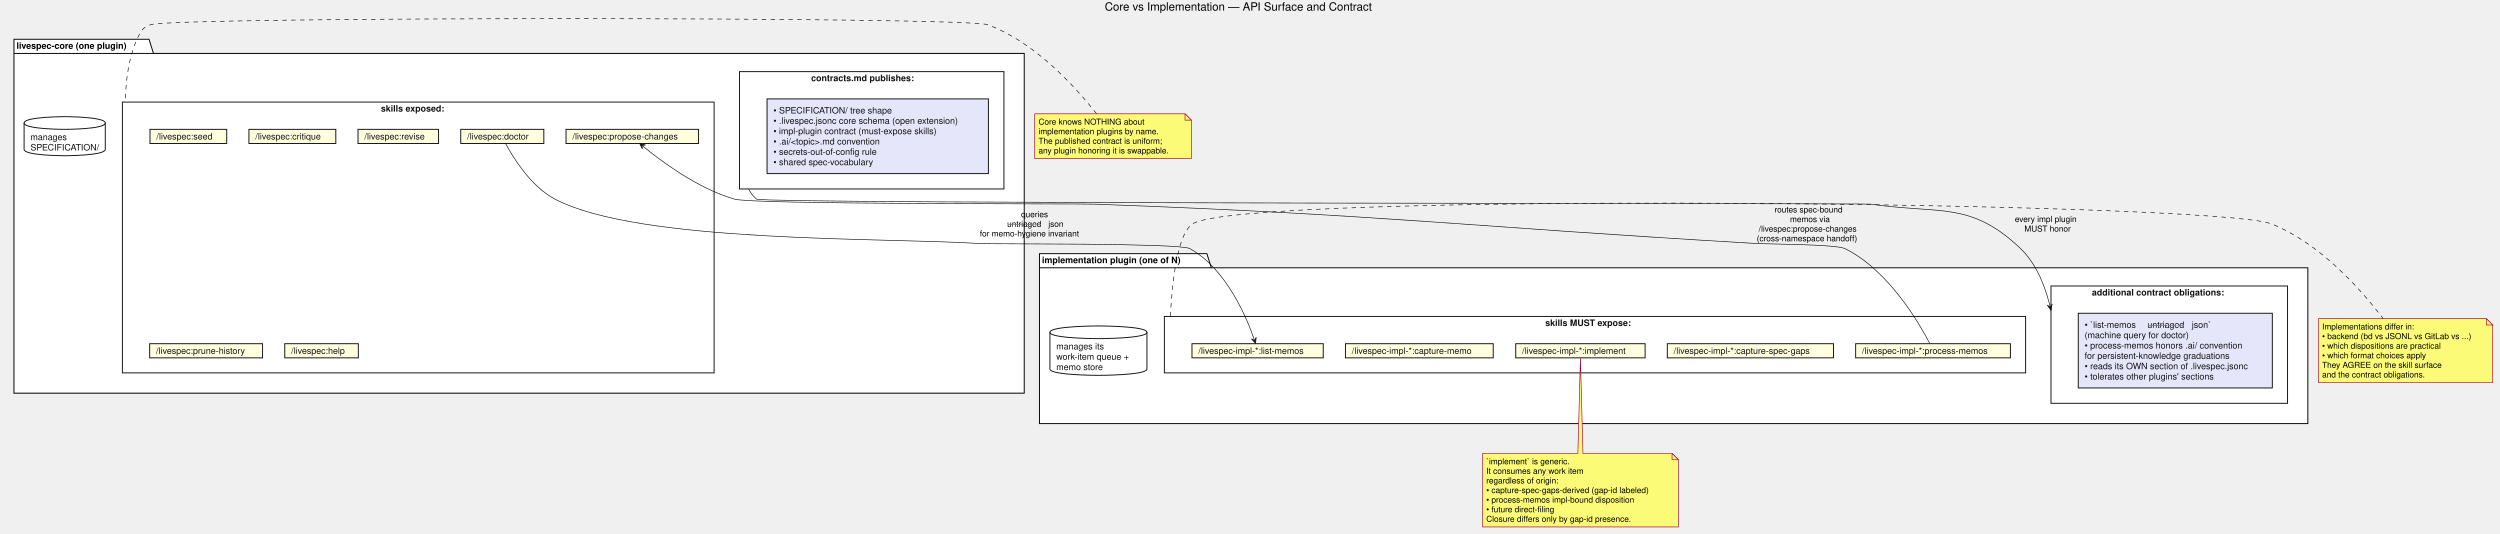
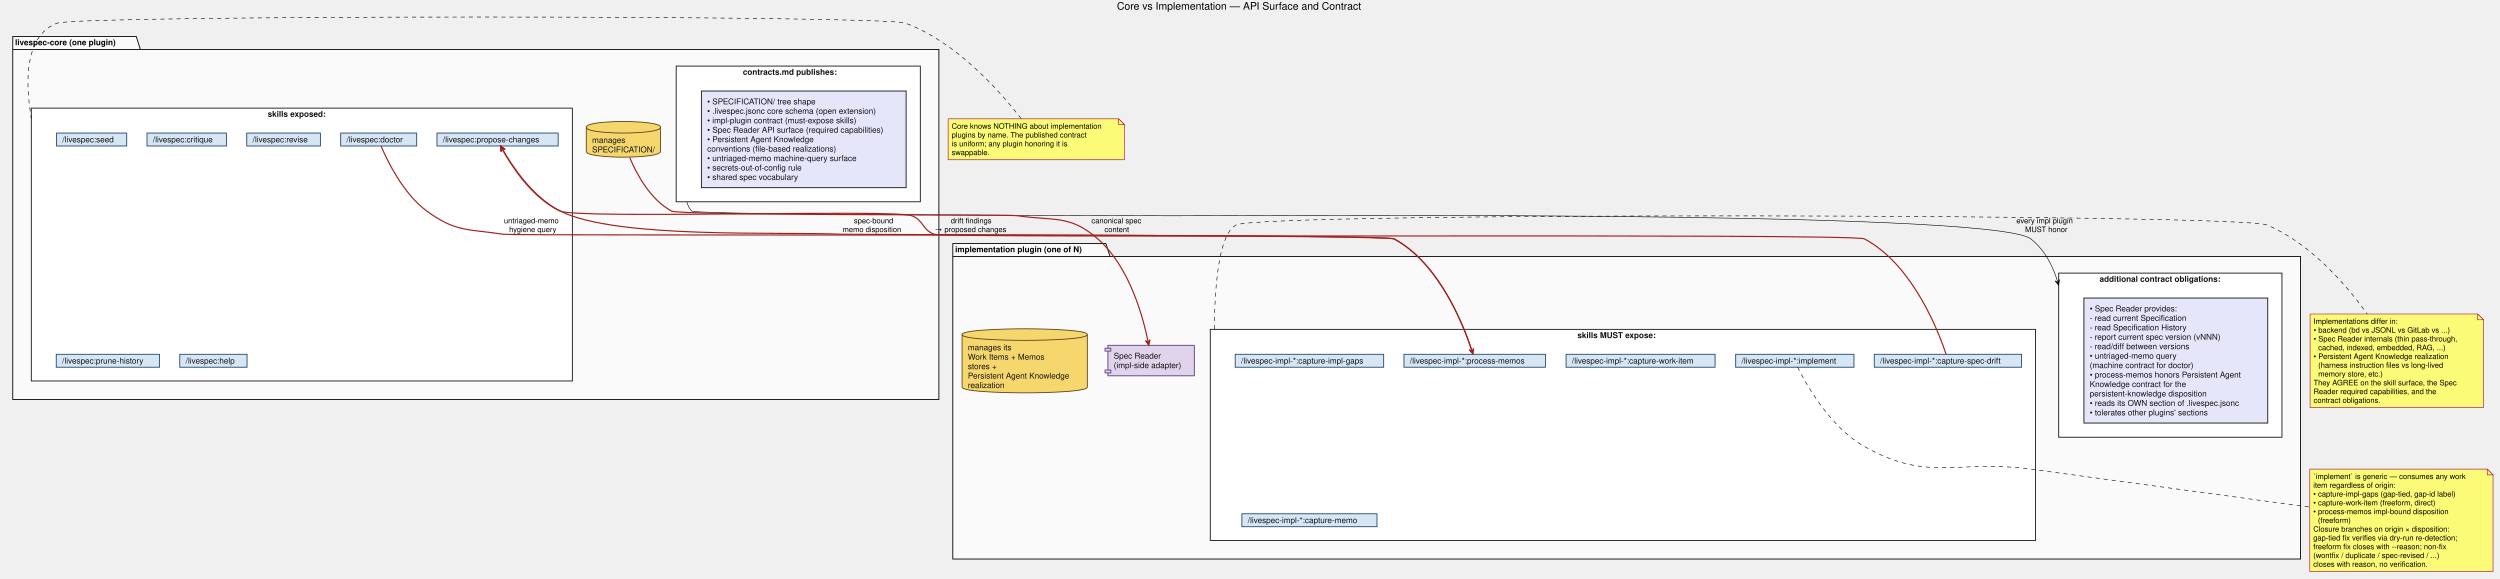
- <svg xmlns="http://www.w3.org/2000/svg" contentScriptType="application/ecmascript" contentStyleType="text/css" height="842px" preserveAspectRatio="none" style="width:3942px;height:842px;" version="1.1" viewBox="0 0 3942 842" width="3942px" zoomAndPan="magnify">
+ <svg xmlns="http://www.w3.org/2000/svg" contentScriptType="application/ecmascript" contentStyleType="text/css" height="997px" preserveAspectRatio="none" style="width:4311px;height:997px;background:#FAFAFA;" version="1.1" viewBox="0 0 4311 997" width="4311px" zoomAndPan="magnify">
  <defs />
  <g>
-     <text fill="#000000" font-family="Helvetica" font-size="18" lengthAdjust="spacingAndGlyphs" textLength="465" x="1742" y="16.708">Core vs Implementation — API Surface and Contract</text>
-     <polygon fill="#FFFFFF" points="22,61.953,235,61.953,242,84.25,1615,84.25,1615,619.953,22,619.953,22,61.953" style="stroke: #000000; stroke-width: 1.5;" />
-     <line style="stroke: #000000; stroke-width: 1.5;" x1="22" x2="242" y1="84.25" y2="84.25" />
-     <text fill="#000000" font-family="Helvetica" font-size="14" font-weight="bold" lengthAdjust="spacingAndGlyphs" textLength="207" x="26" y="76.948">livespec-core (one plugin)</text>
-     <rect fill="#FFFFFF" height="427" style="stroke: #111111; stroke-width: 1.5;" width="933" x="193" y="160.953" />
-     <text fill="#111111" font-family="Helvetica" font-size="14" font-weight="bold" lengthAdjust="spacingAndGlyphs" textLength="118" x="600.5" y="175.948">skills exposed:</text>
-     <rect fill="#FFFFFF" height="185" style="stroke: #111111; stroke-width: 1.5;" width="417" x="1166" y="112.953" />
-     <text fill="#111111" font-family="Helvetica" font-size="14" font-weight="bold" lengthAdjust="spacingAndGlyphs" textLength="191" x="1279" y="127.948">contracts.md publishes:</text>
-     <polygon fill="#FFFFFF" points="1639,399.953,1903,399.953,1910,422.25,3639,422.25,3639,667.953,1639,667.953,1639,399.953" style="stroke: #000000; stroke-width: 1.5;" />
-     <line style="stroke: #000000; stroke-width: 1.5;" x1="1639" x2="1910" y1="422.25" y2="422.25" />
-     <text fill="#000000" font-family="Helvetica" font-size="14" font-weight="bold" lengthAdjust="spacingAndGlyphs" textLength="258" x="1643" y="414.948">implementation plugin (one of N)</text>
-     <rect fill="#FFFFFF" height="89" style="stroke: #111111; stroke-width: 1.5;" width="1358" x="1836" y="498.953" />
-     <text fill="#111111" font-family="Helvetica" font-size="14" font-weight="bold" lengthAdjust="spacingAndGlyphs" textLength="157" x="2436.5" y="513.948">skills MUST expose:</text>
-     <rect fill="#FFFFFF" height="185" style="stroke: #111111; stroke-width: 1.5;" width="373" x="3234" y="450.953" />
-     <text fill="#111111" font-family="Helvetica" font-size="14" font-weight="bold" lengthAdjust="spacingAndGlyphs" textLength="244" x="3298.5" y="465.948">additional contract obligations:</text>
-     <path d="M38,193.953 C38,183.953 102,183.953 102,183.953 C102,183.953 166,183.953 166,193.953 L166,235.547 C166,245.547 102,245.547 102,245.547 C102,245.547 38,245.547 38,235.547 L38,193.953 " fill="#FFFFFF" style="stroke: #111111; stroke-width: 1.5;" />
-     <path d="M38,193.953 C38,203.953 102,203.953 102,203.953 C102,203.953 166,203.953 166,193.953 " fill="none" style="stroke: #111111; stroke-width: 1.5;" />
-     <text fill="#111111" font-family="Helvetica" font-size="14" lengthAdjust="spacingAndGlyphs" textLength="64" x="48" y="220.948">manages</text>
-     <text fill="#111111" font-family="Helvetica" font-size="14" lengthAdjust="spacingAndGlyphs" textLength="108" x="48" y="237.245">SPECIFICATION/</text>
-     <rect fill="#FFFFE0" height="22.297" style="stroke: #111111; stroke-width: 1.5;" width="121" x="236.5" y="203.953" />
-     <text fill="#111111" font-family="Helvetica" font-size="14" lengthAdjust="spacingAndGlyphs" textLength="101" x="246.5" y="219.948">/livespec:seed</text>
-     <rect fill="#FFFFE0" height="22.297" style="stroke: #111111; stroke-width: 1.5;" width="209" x="892.5" y="203.953" />
-     <text fill="#111111" font-family="Helvetica" font-size="14" lengthAdjust="spacingAndGlyphs" textLength="189" x="902.5" y="219.948">/livespec:propose-changes</text>
-     <rect fill="#FFFFE0" height="22.297" style="stroke: #111111; stroke-width: 1.5;" width="137" x="392.5" y="203.953" />
-     <text fill="#111111" font-family="Helvetica" font-size="14" lengthAdjust="spacingAndGlyphs" textLength="117" x="402.5" y="219.948">/livespec:critique</text>
-     <rect fill="#FFFFE0" height="22.297" style="stroke: #111111; stroke-width: 1.5;" width="127" x="564.5" y="203.953" />
-     <text fill="#111111" font-family="Helvetica" font-size="14" lengthAdjust="spacingAndGlyphs" textLength="107" x="574.5" y="219.948">/livespec:revise</text>
-     <rect fill="#FFFFE0" height="22.297" style="stroke: #111111; stroke-width: 1.5;" width="131" x="726.5" y="203.953" />
-     <text fill="#111111" font-family="Helvetica" font-size="14" lengthAdjust="spacingAndGlyphs" textLength="111" x="736.5" y="219.948">/livespec:doctor</text>
-     <rect fill="#FFFFE0" height="22.297" style="stroke: #111111; stroke-width: 1.5;" width="178" x="236" y="541.953" />
-     <text fill="#111111" font-family="Helvetica" font-size="14" lengthAdjust="spacingAndGlyphs" textLength="158" x="246" y="557.948">/livespec:prune-history</text>
-     <rect fill="#FFFFE0" height="22.297" style="stroke: #111111; stroke-width: 1.5;" width="116" x="449" y="541.953" />
-     <text fill="#111111" font-family="Helvetica" font-size="14" lengthAdjust="spacingAndGlyphs" textLength="96" x="459" y="557.948">/livespec:help</text>
-     <rect fill="#E6E6FA" height="117.781" style="stroke: #111111; stroke-width: 1.5;" width="349" x="1209.5" y="155.953" />
-     <text fill="#111111" font-family="Helvetica" font-size="14" lengthAdjust="spacingAndGlyphs" textLength="199" x="1219.5" y="178.948">• SPECIFICATION/ tree shape</text>
-     <text fill="#111111" font-family="Helvetica" font-size="14" lengthAdjust="spacingAndGlyphs" textLength="329" x="1219.5" y="195.245">• .livespec.jsonc core schema (open extension)</text>
-     <text fill="#111111" font-family="Helvetica" font-size="14" lengthAdjust="spacingAndGlyphs" textLength="290" x="1219.5" y="211.542">• impl-plugin contract (must-expose skills)</text>
-     <text fill="#111111" font-family="Helvetica" font-size="14" lengthAdjust="spacingAndGlyphs" textLength="197" x="1219.5" y="227.839">• .ai/&lt;topic&gt;.md convention</text>
-     <text fill="#111111" font-family="Helvetica" font-size="14" lengthAdjust="spacingAndGlyphs" textLength="187" x="1219.5" y="244.136">• secrets-out-of-config rule</text>
-     <text fill="#111111" font-family="Helvetica" font-size="14" lengthAdjust="spacingAndGlyphs" textLength="176" x="1219.5" y="260.433">• shared spec-vocabulary</text>
-     <path d="M1655.5,523.953 C1655.5,513.953 1732,513.953 1732,513.953 C1732,513.953 1808.5,513.953 1808.5,523.953 L1808.5,581.844 C1808.5,591.844 1732,591.844 1732,591.844 C1732,591.844 1655.5,591.844 1655.5,581.844 L1655.5,523.953 " fill="#FFFFFF" style="stroke: #111111; stroke-width: 1.5;" />
-     <path d="M1655.5,523.953 C1655.5,533.953 1732,533.953 1732,533.953 C1732,533.953 1808.5,533.953 1808.5,523.953 " fill="none" style="stroke: #111111; stroke-width: 1.5;" />
-     <text fill="#111111" font-family="Helvetica" font-size="14" lengthAdjust="spacingAndGlyphs" textLength="84" x="1665.5" y="550.948">manages its</text>
-     <text fill="#111111" font-family="Helvetica" font-size="14" lengthAdjust="spacingAndGlyphs" textLength="133" x="1665.5" y="567.245">work-item queue +</text>
-     <text fill="#111111" font-family="Helvetica" font-size="14" lengthAdjust="spacingAndGlyphs" textLength="84" x="1665.5" y="583.542">memo store</text>
-     <rect fill="#FFFFE0" height="22.297" style="stroke: #111111; stroke-width: 1.5;" width="262" x="2629" y="541.953" />
-     <text fill="#111111" font-family="Helvetica" font-size="14" lengthAdjust="spacingAndGlyphs" textLength="242" x="2639" y="557.948">/livespec-impl-*:capture-spec-gaps</text>
-     <rect fill="#FFFFE0" height="22.297" style="stroke: #111111; stroke-width: 1.5;" width="204" x="2390" y="541.953" />
-     <text fill="#111111" font-family="Helvetica" font-size="14" lengthAdjust="spacingAndGlyphs" textLength="184" x="2400" y="557.948">/livespec-impl-*:implement</text>
-     <rect fill="#FFFFE0" height="22.297" style="stroke: #111111; stroke-width: 1.5;" width="233" x="2121.5" y="541.953" />
-     <text fill="#111111" font-family="Helvetica" font-size="14" lengthAdjust="spacingAndGlyphs" textLength="213" x="2131.5" y="557.948">/livespec-impl-*:capture-memo</text>
-     <rect fill="#FFFFE0" height="22.297" style="stroke: #111111; stroke-width: 1.5;" width="207" x="1879.5" y="541.953" />
-     <text fill="#111111" font-family="Helvetica" font-size="14" lengthAdjust="spacingAndGlyphs" textLength="187" x="1889.5" y="557.948">/livespec-impl-*:list-memos</text>
-     <rect fill="#FFFFE0" height="22.297" style="stroke: #111111; stroke-width: 1.5;" width="244" x="2926" y="541.953" />
-     <text fill="#111111" font-family="Helvetica" font-size="14" lengthAdjust="spacingAndGlyphs" textLength="224" x="2936" y="557.948">/livespec-impl-*:process-memos</text>
-     <rect fill="#E6E6FA" height="117.781" style="stroke: #111111; stroke-width: 1.5;" width="306" x="3277" y="493.953" />
-     <text fill="#111111" font-family="Helvetica" font-size="14" lengthAdjust="spacingAndGlyphs" textLength="95" x="3287" y="516.948">• `list-memos</text>
-     <text fill="#111111" font-family="Helvetica" font-size="14" lengthAdjust="spacingAndGlyphs" text-decoration="line-through" textLength="66" x="3386" y="516.948">untriaged</text>
-     <text fill="#111111" font-family="Helvetica" font-size="14" lengthAdjust="spacingAndGlyphs" textLength="36" x="3456" y="516.948">json`</text>
-     <text fill="#111111" font-family="Helvetica" font-size="14" lengthAdjust="spacingAndGlyphs" textLength="183" x="3287" y="533.245">(machine query for doctor)</text>
-     <text fill="#111111" font-family="Helvetica" font-size="14" lengthAdjust="spacingAndGlyphs" textLength="283" x="3287" y="549.542">• process-memos honors .ai/ convention</text>
-     <text fill="#111111" font-family="Helvetica" font-size="14" lengthAdjust="spacingAndGlyphs" textLength="259" x="3287" y="565.839">for persistent-knowledge graduations</text>
-     <text fill="#111111" font-family="Helvetica" font-size="14" lengthAdjust="spacingAndGlyphs" textLength="286" x="3287" y="582.136">• reads its OWN section of .livespec.jsonc</text>
-     <text fill="#111111" font-family="Helvetica" font-size="14" lengthAdjust="spacingAndGlyphs" textLength="234" x="3287" y="598.433">• tolerates other plugins' sections</text>
-     <path d="M1631.5,179.453 L1631.5,249.984 L1878.5,249.984 L1878.5,189.453 L1868.5,179.453 L1631.5,179.453 " fill="#FBFB77" style="stroke: #A80036; stroke-width: 1.0;" />
-     <path d="M1868.5,179.453 L1868.5,189.453 L1878.5,189.453 L1868.5,179.453 " fill="#FBFB77" style="stroke: #A80036; stroke-width: 1.0;" />
-     <text fill="#000000" font-family="Helvetica" font-size="13" lengthAdjust="spacingAndGlyphs" textLength="178" x="1637.5" y="196.52">Core knows NOTHING about</text>
-     <text fill="#000000" font-family="Helvetica" font-size="13" lengthAdjust="spacingAndGlyphs" textLength="214" x="1637.5" y="211.653">implementation plugins by name.</text>
-     <text fill="#000000" font-family="Helvetica" font-size="13" lengthAdjust="spacingAndGlyphs" textLength="216" x="1637.5" y="226.786">The published contract is uniform;</text>
-     <text fill="#000000" font-family="Helvetica" font-size="13" lengthAdjust="spacingAndGlyphs" textLength="226" x="1637.5" y="241.918">any plugin honoring it is swappable.</text>
-     <path d="M3655.5,502.453 L3655.5,603.25 L3930.5,603.25 L3930.5,512.453 L3920.5,502.453 L3655.5,502.453 " fill="#FBFB77" style="stroke: #A80036; stroke-width: 1.0;" />
-     <path d="M3920.5,502.453 L3920.5,512.453 L3930.5,512.453 L3920.5,502.453 " fill="#FBFB77" style="stroke: #A80036; stroke-width: 1.0;" />
-     <text fill="#000000" font-family="Helvetica" font-size="13" lengthAdjust="spacingAndGlyphs" textLength="163" x="3661.5" y="519.52">Implementations differ in:</text>
-     <text fill="#000000" font-family="Helvetica" font-size="13" lengthAdjust="spacingAndGlyphs" textLength="254" x="3661.5" y="534.653">• backend (bd vs JSONL vs GitLab vs ...)</text>
-     <text fill="#000000" font-family="Helvetica" font-size="13" lengthAdjust="spacingAndGlyphs" textLength="209" x="3661.5" y="549.786">• which dispositions are practical</text>
-     <text fill="#000000" font-family="Helvetica" font-size="13" lengthAdjust="spacingAndGlyphs" textLength="184" x="3661.5" y="564.918">• which format choices apply</text>
-     <text fill="#000000" font-family="Helvetica" font-size="13" lengthAdjust="spacingAndGlyphs" textLength="200" x="3661.5" y="580.051">They AGREE on the skill surface</text>
-     <text fill="#000000" font-family="Helvetica" font-size="13" lengthAdjust="spacingAndGlyphs" textLength="183" x="3661.5" y="595.184">and the contract obligations.</text>
-     <path d="M2337.5,714.953 L2337.5,830.883 A0,0 0 0 0 2337.5,830.883 L2646.5,830.883 A0,0 0 0 0 2646.5,830.883 L2646.5,724.953 L2636.5,714.953 L2496,714.953 L2492,564.173 L2488,714.953 L2337.5,714.953 A0,0 0 0 0 2337.5,714.953 " fill="#FBFB77" style="stroke: #A80036; stroke-width: 1.0;" />
-     <path d="M2636.5,714.953 L2636.5,724.953 L2646.5,724.953 L2636.5,714.953 " fill="#FBFB77" style="stroke: #A80036; stroke-width: 1.0;" />
-     <text fill="#000000" font-family="Helvetica" font-size="13" lengthAdjust="spacingAndGlyphs" textLength="152" x="2343.5" y="732.02">`implement` is generic.</text>
-     <text fill="#000000" font-family="Helvetica" font-size="13" lengthAdjust="spacingAndGlyphs" textLength="171" x="2343.5" y="747.153">It consumes any work item</text>
-     <text fill="#000000" font-family="Helvetica" font-size="13" lengthAdjust="spacingAndGlyphs" textLength="126" x="2343.5" y="762.286">regardless of origin:</text>
-     <text fill="#000000" font-family="Helvetica" font-size="13" lengthAdjust="spacingAndGlyphs" textLength="288" x="2343.5" y="777.418">• capture-spec-gaps-derived (gap-id labeled)</text>
-     <text fill="#000000" font-family="Helvetica" font-size="13" lengthAdjust="spacingAndGlyphs" textLength="264" x="2343.5" y="792.551">• process-memos impl-bound disposition</text>
-     <text fill="#000000" font-family="Helvetica" font-size="13" lengthAdjust="spacingAndGlyphs" textLength="124" x="2343.5" y="807.684">• future direct-filing</text>
-     <text fill="#000000" font-family="Helvetica" font-size="13" lengthAdjust="spacingAndGlyphs" textLength="251" x="2343.5" y="822.817">Closure differs only by gap-id presence.</text>
-     <path d="M1180.502,298.36 C1181.133,299.542 1181.802,300.7 1182.509,301.832 C1185.339,306.361 1188.796,310.471 1193,313.953 C1202.4,321.743 2938.92,320.163 2951,321.953 C3058.8,337.923 3107.14,316.733 3186,391.953 C3199.415,404.751 3209.619,420.939 3217.379,438.075 C3221.26,446.643 3224.529,455.448 3227.284,464.184 C3228.661,468.551 3229.91,472.902 3231.042,477.198 C3231.608,479.345 3232.145,481.479 3232.654,483.594 C3232.909,484.652 3233.156,485.705 3233.397,486.753 C3233.518,487.276 3233.637,487.799 3233.754,488.32 C3233.812,488.581 3233.87,488.841 3233.928,489.101 " fill="none" id="PublishedContract-&gt;ImplContract" style="stroke: #111111; stroke-width: 1.0;" />
-     <polygon fill="#111111" points="3233.928,489.101,3235.881,479.447,3232.844,484.22,3228.071,481.183,3233.928,489.101" style="stroke: #111111; stroke-width: 1.0;" />
-     <text fill="#000000" font-family="Helvetica" font-size="13" lengthAdjust="spacingAndGlyphs" textLength="108" x="3177" y="350.02">every impl plugin</text>
-     <text fill="#000000" font-family="Helvetica" font-size="13" lengthAdjust="spacingAndGlyphs" textLength="78" x="3192" y="365.153">MUST honor</text>
-     <path d="M797.17,226.213 C808.24,246.933 836.36,293.533 875,313.953 C1007.16,383.793 1394.83,374.363 1544,383.953 C1562.41,385.133 1859.83,383.063 1876,391.953 C1934.37,424.043 1966.71,503.173 1978.17,536.623 " fill="none" id="Doctor-&gt;ListMemos" style="stroke: #111111; stroke-width: 1.0;" />
-     <polygon fill="#111111" points="1979.83,541.583,1980.77,531.779,1978.245,536.841,1973.183,534.316,1979.83,541.583" style="stroke: #111111; stroke-width: 1.0;" />
-     <text fill="#000000" font-family="Helvetica" font-size="13" lengthAdjust="spacingAndGlyphs" textLength="47" x="1610" y="342.52">queries</text>
-     <text fill="#000000" font-family="Helvetica" font-size="13" lengthAdjust="spacingAndGlyphs" text-decoration="line-through" textLength="61" x="1588" y="357.653">untriaged</text>
-     <text fill="#000000" font-family="Helvetica" font-size="13" lengthAdjust="spacingAndGlyphs" textLength="26" x="1653" y="357.653">json</text>
-     <text fill="#000000" font-family="Helvetica" font-size="13" lengthAdjust="spacingAndGlyphs" textLength="177" x="1545" y="372.786">for memo-hygiene invariant</text>
-     <path d="M1012.55,229.443 C1039.8,252.083 1098.9,296.933 1158,313.953 C1188.38,322.703 1695.41,320.793 1727,321.953 C2190.62,338.993 2305.86,356.943 2769,383.953 C2784.55,384.863 2895.01,385.083 2909,391.953 C2978.37,426.003 3027.46,511.853 3042.87,541.613 " fill="none" id="Propose&lt;-ProcessMemos" style="stroke: #111111; stroke-width: 1.0;" />
-     <polygon fill="#111111" points="1008.46,226.003,1012.797,234.846,1012.295,229.211,1017.93,228.709,1008.46,226.003" style="stroke: #111111; stroke-width: 1.0;" />
-     <text fill="#000000" font-family="Helvetica" font-size="13" lengthAdjust="spacingAndGlyphs" textLength="120" x="2798" y="335.02">routes spec-bound</text>
-     <text fill="#000000" font-family="Helvetica" font-size="13" lengthAdjust="spacingAndGlyphs" textLength="71" x="2822.5" y="350.153">memos via</text>
-     <text fill="#000000" font-family="Helvetica" font-size="13" lengthAdjust="spacingAndGlyphs" textLength="170" x="2773" y="365.286">/livespec:propose-changes</text>
-     <text fill="#000000" font-family="Helvetica" font-size="13" lengthAdjust="spacingAndGlyphs" textLength="176" x="2770" y="380.418">(cross-namespace handoff)</text>
-     <path d="M1729.09,179.393 C1695.28,136.393 1631.59,66.363 1557.5,38.953 C1523.11,26.233 271.89,26.233 237.5,38.953 C227.89,42.503 224.82,44.913 220,53.953 C203.845,84.253 198.773,122.238 197.889,153.702 C197.833,155.668 197.795,157.609 197.77,159.521 C197.764,160 197.759,160.476 197.755,160.95 " fill="none" id="GMN30-CoreSkillsBox" style="stroke: #111111; stroke-width: 1.0; stroke-dasharray: 7.0,7.0;" />
-     <path d="M1845.405,498.888 C1845.537,496.329 1845.681,493.718 1845.84,491.065 C1846.472,480.452 1847.319,469.154 1848.454,457.751 C1852.993,412.138 1862.13,364.843 1880.5,352.953 C1959.83,301.603 3493.7,318.013 3581.5,352.953 C3656.63,382.853 3720.46,453.503 3757.77,502.283 " fill="none" id="ImplSkillsBox-GMN33" style="stroke: #111111; stroke-width: 1.0; stroke-dasharray: 7.0,7.0;" />
+     <text fill="#000000" font-family="Helvetica" font-size="18" lengthAdjust="spacingAndGlyphs" textLength="465" x="1926" y="16.708">Core vs Implementation — API Surface and Contract</text>
+     <polygon fill="#FAFAFA" points="22,62.953,235,62.953,242,85.25,1619,85.25,1619,688.953,22,688.953,22,62.953" style="stroke: #000000; stroke-width: 1.5;" />
+     <line style="stroke: #000000; stroke-width: 1.5;" x1="22" x2="242" y1="85.25" y2="85.25" />
+     <text fill="#000000" font-family="Helvetica" font-size="14" font-weight="bold" lengthAdjust="spacingAndGlyphs" textLength="207" x="26" y="77.948">livespec-core (one plugin)</text>
+     <rect fill="#FFFFFF" height="470.5" style="stroke: #111111; stroke-width: 1.5;" width="933" x="54" y="186.453" />
+     <text fill="#111111" font-family="Helvetica" font-size="14" font-weight="bold" lengthAdjust="spacingAndGlyphs" textLength="118" x="461.5" y="201.448">skills exposed:</text>
+     <rect fill="#FFFFFF" height="234" style="stroke: #111111; stroke-width: 1.5;" width="421" x="1166" y="113.953" />
+     <text fill="#111111" font-family="Helvetica" font-size="14" font-weight="bold" lengthAdjust="spacingAndGlyphs" textLength="191" x="1281" y="128.948">contracts.md publishes:</text>
+     <polygon fill="#FAFAFA" points="1643,419.953,1907,419.953,1914,442.25,3967,442.25,3967,963.953,1643,963.953,1643,419.953" style="stroke: #000000; stroke-width: 1.5;" />
+     <line style="stroke: #000000; stroke-width: 1.5;" x1="1643" x2="1914" y1="442.25" y2="442.25" />
+     <text fill="#000000" font-family="Helvetica" font-size="14" font-weight="bold" lengthAdjust="spacingAndGlyphs" textLength="258" x="1647" y="434.948">implementation plugin (one of N)</text>
+     <rect fill="#FFFFFF" height="364" style="stroke: #111111; stroke-width: 1.5;" width="1423" x="2087" y="567.953" />
+     <text fill="#111111" font-family="Helvetica" font-size="14" font-weight="bold" lengthAdjust="spacingAndGlyphs" textLength="157" x="2720" y="582.948">skills MUST expose:</text>
+     <rect fill="#FFFFFF" height="283" style="stroke: #111111; stroke-width: 1.5;" width="385" x="3550" y="470.953" />
+     <text fill="#111111" font-family="Helvetica" font-size="14" font-weight="bold" lengthAdjust="spacingAndGlyphs" textLength="244" x="3620.5" y="485.948">additional contract obligations:</text>
+     <path d="M1011,219.453 C1011,209.453 1075,209.453 1075,209.453 C1075,209.453 1139,209.453 1139,219.453 L1139,261.047 C1139,271.047 1075,271.047 1075,271.047 C1075,271.047 1011,271.047 1011,261.047 L1011,219.453 " fill="#F5D76E" style="stroke: #5A4319; stroke-width: 1.5;" />
+     <path d="M1011,219.453 C1011,229.453 1075,229.453 1075,229.453 C1075,229.453 1139,229.453 1139,219.453 " fill="none" style="stroke: #5A4319; stroke-width: 1.5;" />
+     <text fill="#111111" font-family="Helvetica" font-size="14" lengthAdjust="spacingAndGlyphs" textLength="64" x="1021" y="246.448">manages</text>
+     <text fill="#111111" font-family="Helvetica" font-size="14" lengthAdjust="spacingAndGlyphs" textLength="108" x="1021" y="262.745">SPECIFICATION/</text>
+     <rect fill="#D6E6F5" height="22.297" style="stroke: #1F4768; stroke-width: 1.5;" width="121" x="97.5" y="229.453" />
+     <text fill="#111111" font-family="Helvetica" font-size="14" lengthAdjust="spacingAndGlyphs" textLength="101" x="107.5" y="245.448">/livespec:seed</text>
+     <rect fill="#D6E6F5" height="22.297" style="stroke: #1F4768; stroke-width: 1.5;" width="209" x="753.5" y="229.453" />
+     <text fill="#111111" font-family="Helvetica" font-size="14" lengthAdjust="spacingAndGlyphs" textLength="189" x="763.5" y="245.448">/livespec:propose-changes</text>
+     <rect fill="#D6E6F5" height="22.297" style="stroke: #1F4768; stroke-width: 1.5;" width="137" x="253.5" y="229.453" />
+     <text fill="#111111" font-family="Helvetica" font-size="14" lengthAdjust="spacingAndGlyphs" textLength="117" x="263.5" y="245.448">/livespec:critique</text>
+     <rect fill="#D6E6F5" height="22.297" style="stroke: #1F4768; stroke-width: 1.5;" width="127" x="425.5" y="229.453" />
+     <text fill="#111111" font-family="Helvetica" font-size="14" lengthAdjust="spacingAndGlyphs" textLength="107" x="435.5" y="245.448">/livespec:revise</text>
+     <rect fill="#D6E6F5" height="22.297" style="stroke: #1F4768; stroke-width: 1.5;" width="131" x="587.5" y="229.453" />
+     <text fill="#111111" font-family="Helvetica" font-size="14" lengthAdjust="spacingAndGlyphs" textLength="111" x="597.5" y="245.448">/livespec:doctor</text>
+     <rect fill="#D6E6F5" height="22.297" style="stroke: #1F4768; stroke-width: 1.5;" width="178" x="97" y="610.953" />
+     <text fill="#111111" font-family="Helvetica" font-size="14" lengthAdjust="spacingAndGlyphs" textLength="158" x="107" y="626.948">/livespec:prune-history</text>
+     <rect fill="#D6E6F5" height="22.297" style="stroke: #1F4768; stroke-width: 1.5;" width="116" x="310" y="610.953" />
+     <text fill="#111111" font-family="Helvetica" font-size="14" lengthAdjust="spacingAndGlyphs" textLength="96" x="320" y="626.948">/livespec:help</text>
+     <rect fill="#E6E6FA" height="166.672" style="stroke: #111111; stroke-width: 1.5;" width="353" x="1209.5" y="156.953" />
+     <text fill="#111111" font-family="Helvetica" font-size="14" lengthAdjust="spacingAndGlyphs" textLength="199" x="1219.5" y="179.948">• SPECIFICATION/ tree shape</text>
+     <text fill="#111111" font-family="Helvetica" font-size="14" lengthAdjust="spacingAndGlyphs" textLength="329" x="1219.5" y="196.245">• .livespec.jsonc core schema (open extension)</text>
+     <text fill="#111111" font-family="Helvetica" font-size="14" lengthAdjust="spacingAndGlyphs" textLength="290" x="1219.5" y="212.542">• impl-plugin contract (must-expose skills)</text>
+     <text fill="#111111" font-family="Helvetica" font-size="14" lengthAdjust="spacingAndGlyphs" textLength="333" x="1219.5" y="228.839">• Spec Reader API surface (required capabilities)</text>
+     <text fill="#111111" font-family="Helvetica" font-size="14" lengthAdjust="spacingAndGlyphs" textLength="208" x="1219.5" y="245.136">• Persistent Agent Knowledge</text>
+     <text fill="#111111" font-family="Helvetica" font-size="14" lengthAdjust="spacingAndGlyphs" textLength="248" x="1219.5" y="261.433">conventions (file-based realizations)</text>
+     <text fill="#111111" font-family="Helvetica" font-size="14" lengthAdjust="spacingAndGlyphs" textLength="289" x="1219.5" y="277.729">• untriaged-memo machine-query surface</text>
+     <text fill="#111111" font-family="Helvetica" font-size="14" lengthAdjust="spacingAndGlyphs" textLength="187" x="1219.5" y="294.026">• secrets-out-of-config rule</text>
+     <text fill="#111111" font-family="Helvetica" font-size="14" lengthAdjust="spacingAndGlyphs" textLength="175" x="1219.5" y="310.323">• shared spec vocabulary</text>
+     <rect fill="#E0D4EC" height="52.594" style="stroke: #5A3A72; stroke-width: 1.5;" width="149" x="1910.5" y="595.453" />
+     <rect fill="#E0D4EC" height="5" style="stroke: #5A3A72; stroke-width: 1.5;" width="10" x="1905.5" y="600.453" />
+     <rect fill="#E0D4EC" height="5" style="stroke: #5A3A72; stroke-width: 1.5;" width="10" x="1905.5" y="638.047" />
+     <text fill="#111111" font-family="Helvetica" font-size="14" lengthAdjust="spacingAndGlyphs" textLength="89" x="1920.5" y="618.448">Spec Reader</text>
+     <text fill="#111111" font-family="Helvetica" font-size="14" lengthAdjust="spacingAndGlyphs" textLength="129" x="1920.5" y="634.745">(impl-side adapter)</text>
+     <path d="M1659,576.953 C1659,566.953 1767,566.953 1767,566.953 C1767,566.953 1875,566.953 1875,576.953 L1875,667.438 C1875,677.438 1767,677.438 1767,677.438 C1767,677.438 1659,677.438 1659,667.438 L1659,576.953 " fill="#F5D76E" style="stroke: #5A4319; stroke-width: 1.5;" />
+     <path d="M1659,576.953 C1659,586.953 1767,586.953 1767,586.953 C1767,586.953 1875,586.953 1875,576.953 " fill="none" style="stroke: #5A4319; stroke-width: 1.5;" />
+     <text fill="#111111" font-family="Helvetica" font-size="14" lengthAdjust="spacingAndGlyphs" textLength="84" x="1669" y="603.948">manages its</text>
+     <text fill="#111111" font-family="Helvetica" font-size="14" lengthAdjust="spacingAndGlyphs" textLength="148" x="1669" y="620.245">Work Items + Memos</text>
+     <text fill="#111111" font-family="Helvetica" font-size="14" lengthAdjust="spacingAndGlyphs" textLength="60" x="1669" y="636.542">stores +</text>
+     <text fill="#111111" font-family="Helvetica" font-size="14" lengthAdjust="spacingAndGlyphs" textLength="196" x="1669" y="652.839">Persistent Agent Knowledge</text>
+     <text fill="#111111" font-family="Helvetica" font-size="14" lengthAdjust="spacingAndGlyphs" textLength="70" x="1669" y="669.136">realization</text>
+     <rect fill="#D6E6F5" height="22.297" style="stroke: #1F4768; stroke-width: 1.5;" width="256" x="2130" y="610.953" />
+     <text fill="#111111" font-family="Helvetica" font-size="14" lengthAdjust="spacingAndGlyphs" textLength="236" x="2140" y="626.948">/livespec-impl-*:capture-impl-gaps</text>
+     <rect fill="#D6E6F5" height="22.297" style="stroke: #1F4768; stroke-width: 1.5;" width="254" x="3232" y="610.953" />
+     <text fill="#111111" font-family="Helvetica" font-size="14" lengthAdjust="spacingAndGlyphs" textLength="234" x="3242" y="626.948">/livespec-impl-*:capture-spec-drift</text>
+     <rect fill="#D6E6F5" height="22.297" style="stroke: #1F4768; stroke-width: 1.5;" width="257" x="2700.5" y="610.953" />
+     <text fill="#111111" font-family="Helvetica" font-size="14" lengthAdjust="spacingAndGlyphs" textLength="237" x="2710.5" y="626.948">/livespec-impl-*:capture-work-item</text>
+     <rect fill="#D6E6F5" height="22.297" style="stroke: #1F4768; stroke-width: 1.5;" width="204" x="2993" y="610.953" />
+     <text fill="#111111" font-family="Helvetica" font-size="14" lengthAdjust="spacingAndGlyphs" textLength="184" x="3003" y="626.948">/livespec-impl-*:implement</text>
+     <rect fill="#D6E6F5" height="22.297" style="stroke: #1F4768; stroke-width: 1.5;" width="233" x="2141.5" y="885.953" />
+     <text fill="#111111" font-family="Helvetica" font-size="14" lengthAdjust="spacingAndGlyphs" textLength="213" x="2151.5" y="901.948">/livespec-impl-*:capture-memo</text>
+     <rect fill="#D6E6F5" height="22.297" style="stroke: #1F4768; stroke-width: 1.5;" width="244" x="2421" y="610.953" />
+     <text fill="#111111" font-family="Helvetica" font-size="14" lengthAdjust="spacingAndGlyphs" textLength="224" x="2431" y="626.948">/livespec-impl-*:process-memos</text>
+     <rect fill="#E6E6FA" height="215.562" style="stroke: #111111; stroke-width: 1.5;" width="317" x="3593.5" y="513.953" />
+     <text fill="#111111" font-family="Helvetica" font-size="14" lengthAdjust="spacingAndGlyphs" textLength="169" x="3603.5" y="536.948">• Spec Reader provides:</text>
+     <text fill="#111111" font-family="Helvetica" font-size="14" lengthAdjust="spacingAndGlyphs" textLength="185" x="3603.5" y="553.245">- read current Specification</text>
+     <text fill="#111111" font-family="Helvetica" font-size="14" lengthAdjust="spacingAndGlyphs" textLength="182" x="3603.5" y="569.542">- read Specification History</text>
+     <text fill="#111111" font-family="Helvetica" font-size="14" lengthAdjust="spacingAndGlyphs" textLength="248" x="3603.5" y="585.839">- report current spec version (vNNN)</text>
+     <text fill="#111111" font-family="Helvetica" font-size="14" lengthAdjust="spacingAndGlyphs" textLength="192" x="3603.5" y="602.136">- read/diff between versions</text>
+     <text fill="#111111" font-family="Helvetica" font-size="14" lengthAdjust="spacingAndGlyphs" textLength="170" x="3603.5" y="618.433">• untriaged-memo query</text>
+     <text fill="#111111" font-family="Helvetica" font-size="14" lengthAdjust="spacingAndGlyphs" textLength="201" x="3603.5" y="634.73">(machine contract for doctor)</text>
+     <text fill="#111111" font-family="Helvetica" font-size="14" lengthAdjust="spacingAndGlyphs" textLength="297" x="3603.5" y="651.026">• process-memos honors Persistent Agent</text>
+     <text fill="#111111" font-family="Helvetica" font-size="14" lengthAdjust="spacingAndGlyphs" textLength="187" x="3603.5" y="667.323">Knowledge contract for the</text>
+     <text fill="#111111" font-family="Helvetica" font-size="14" lengthAdjust="spacingAndGlyphs" textLength="230" x="3603.5" y="683.62">persistent-knowledge disposition</text>
+     <text fill="#111111" font-family="Helvetica" font-size="14" lengthAdjust="spacingAndGlyphs" textLength="286" x="3603.5" y="699.917">• reads its OWN section of .livespec.jsonc</text>
+     <text fill="#111111" font-family="Helvetica" font-size="14" lengthAdjust="spacingAndGlyphs" textLength="234" x="3603.5" y="716.214">• tolerates other plugins' sections</text>
+     <path d="M1635,204.953 L1635,275.484 L1939,275.484 L1939,214.953 L1929,204.953 L1635,204.953 " fill="#FBFB77" style="stroke: #A80036; stroke-width: 1.0;" />
+     <path d="M1929,204.953 L1929,214.953 L1939,214.953 L1929,204.953 " fill="#FBFB77" style="stroke: #A80036; stroke-width: 1.0;" />
+     <text fill="#000000" font-family="Helvetica" font-size="13" lengthAdjust="spacingAndGlyphs" textLength="283" x="1641" y="222.02">Core knows NOTHING about implementation</text>
+     <text fill="#000000" font-family="Helvetica" font-size="13" lengthAdjust="spacingAndGlyphs" textLength="258" x="1641" y="237.153">plugins by name. The published contract</text>
+     <text fill="#000000" font-family="Helvetica" font-size="13" lengthAdjust="spacingAndGlyphs" textLength="222" x="1641" y="252.286">is uniform; any plugin honoring it is</text>
+     <text fill="#000000" font-family="Helvetica" font-size="13" lengthAdjust="spacingAndGlyphs" textLength="71" x="1641" y="267.418">swappable.</text>
+     <path d="M3983.5,541.453 L3983.5,702.781 L4282.5,702.781 L4282.5,551.453 L4272.5,541.453 L3983.5,541.453 " fill="#FBFB77" style="stroke: #A80036; stroke-width: 1.0;" />
+     <path d="M4272.5,541.453 L4272.5,551.453 L4282.5,551.453 L4272.5,541.453 " fill="#FBFB77" style="stroke: #A80036; stroke-width: 1.0;" />
+     <text fill="#000000" font-family="Helvetica" font-size="13" lengthAdjust="spacingAndGlyphs" textLength="163" x="3989.5" y="558.52">Implementations differ in:</text>
+     <text fill="#000000" font-family="Helvetica" font-size="13" lengthAdjust="spacingAndGlyphs" textLength="254" x="3989.5" y="573.653">• backend (bd vs JSONL vs GitLab vs ...)</text>
+     <text fill="#000000" font-family="Helvetica" font-size="13" lengthAdjust="spacingAndGlyphs" textLength="278" x="3989.5" y="588.786">• Spec Reader internals (thin pass-through,</text>
+     <text fill="#000000" font-family="Helvetica" font-size="13" lengthAdjust="spacingAndGlyphs" textLength="241" x="3997.5" y="603.918">cached, indexed, embedded, RAG, ...)</text>
+     <text fill="#000000" font-family="Helvetica" font-size="13" lengthAdjust="spacingAndGlyphs" textLength="260" x="3989.5" y="619.051">• Persistent Agent Knowledge realization</text>
+     <text fill="#000000" font-family="Helvetica" font-size="13" lengthAdjust="spacingAndGlyphs" textLength="239" x="3997.5" y="634.184">(harness instruction files vs long-lived</text>
+     <text fill="#000000" font-family="Helvetica" font-size="13" lengthAdjust="spacingAndGlyphs" textLength="128" x="3997.5" y="649.317">memory store, etc.)</text>
+     <text fill="#000000" font-family="Helvetica" font-size="13" lengthAdjust="spacingAndGlyphs" textLength="265" x="3989.5" y="664.45">They AGREE on the skill surface, the Spec</text>
+     <text fill="#000000" font-family="Helvetica" font-size="13" lengthAdjust="spacingAndGlyphs" textLength="234" x="3989.5" y="679.582">Reader required capabilities, and the</text>
+     <text fill="#000000" font-family="Helvetica" font-size="13" lengthAdjust="spacingAndGlyphs" textLength="130" x="3989.5" y="694.715">contract obligations.</text>
+     <path d="M3983,808.953 L3983,985.414 L4299,985.414 L4299,818.953 L4289,808.953 L3983,808.953 " fill="#FBFB77" style="stroke: #A80036; stroke-width: 1.0;" />
+     <path d="M4289,808.953 L4289,818.953 L4299,818.953 L4289,808.953 " fill="#FBFB77" style="stroke: #A80036; stroke-width: 1.0;" />
+     <text fill="#000000" font-family="Helvetica" font-size="13" lengthAdjust="spacingAndGlyphs" textLength="295" x="3989" y="826.02">`implement` is generic — consumes any work</text>
+     <text fill="#000000" font-family="Helvetica" font-size="13" lengthAdjust="spacingAndGlyphs" textLength="159" x="3989" y="841.153">item regardless of origin:</text>
+     <text fill="#000000" font-family="Helvetica" font-size="13" lengthAdjust="spacingAndGlyphs" textLength="278" x="3989" y="856.286">• capture-impl-gaps (gap-tied, gap-id label)</text>
+     <text fill="#000000" font-family="Helvetica" font-size="13" lengthAdjust="spacingAndGlyphs" textLength="242" x="3989" y="871.418">• capture-work-item (freeform, direct)</text>
+     <text fill="#000000" font-family="Helvetica" font-size="13" lengthAdjust="spacingAndGlyphs" textLength="264" x="3989" y="886.551">• process-memos impl-bound disposition</text>
+     <text fill="#000000" font-family="Helvetica" font-size="13" lengthAdjust="spacingAndGlyphs" textLength="65" x="3997" y="901.684">(freeform)</text>
+     <text fill="#000000" font-family="Helvetica" font-size="13" lengthAdjust="spacingAndGlyphs" textLength="261" x="3989" y="916.817">Closure branches on origin × disposition:</text>
+     <text fill="#000000" font-family="Helvetica" font-size="13" lengthAdjust="spacingAndGlyphs" textLength="278" x="3989" y="931.95">gap-tied fix verifies via dry-run re-detection;</text>
+     <text fill="#000000" font-family="Helvetica" font-size="13" lengthAdjust="spacingAndGlyphs" textLength="255" x="3989" y="947.082">freeform fix closes with --reason; non-fix</text>
+     <text fill="#000000" font-family="Helvetica" font-size="13" lengthAdjust="spacingAndGlyphs" textLength="241" x="3989" y="962.215">(wontfix / duplicate / spec-revised / ...)</text>
+     <text fill="#000000" font-family="Helvetica" font-size="13" lengthAdjust="spacingAndGlyphs" textLength="218" x="3989" y="977.348">closes with reason, no verification.</text>
+     <path d="M1184.256,348.302 C1184.47,348.945 1184.687,349.576 1184.909,350.193 C1185.353,351.426 1185.815,352.606 1186.296,353.726 C1188.218,358.207 1190.438,361.734 1193,363.953 C1201.32,371.153 1974,371.753 1985,371.953 C2069.29,373.493 3435.8,359.753 3502,411.953 C3520.582,426.606 3533.411,446.704 3542.191,468.68 C3544.386,474.174 3546.328,479.785 3548.044,485.458 C3548.473,486.877 3548.888,488.299 3549.289,489.724 C3549.49,490.436 3549.687,491.15 3549.88,491.863 " fill="none" id="PublishedContract-&gt;ImplContract" style="stroke: #000000; stroke-width: 1.0;" />
+     <polygon fill="#000000" points="3549.88,491.863,3551.384,482.13,3548.571,487.038,3543.663,484.225,3549.88,491.863" style="stroke: #000000; stroke-width: 1.0;" />
+     <text fill="#000000" font-family="Helvetica" font-size="13" lengthAdjust="spacingAndGlyphs" textLength="108" x="3477" y="385.02">every impl plugin</text>
+     <text fill="#000000" font-family="Helvetica" font-size="13" lengthAdjust="spacingAndGlyphs" textLength="78" x="3492" y="400.153">MUST honor</text>
+     <path d="M657.09,251.743 C666.97,275.283 694.42,333.333 736,363.953 C785.36,400.303 807.38,394.813 868,403.953 C889.09,407.133 2385.22,401.823 2404,411.953 C2483.29,454.713 2525.16,564.693 2538.34,605.453 " fill="none" id="Doctor-&gt;ProcessMemos" style="stroke: #A02020; stroke-width: 2.0;" />
+     <polygon fill="#A02020" points="2539.95,610.513,2541.04,600.725,2538.438,605.747,2533.415,603.145,2539.95,610.513" style="stroke: #A02020; stroke-width: 2.0;" />
+     <text fill="#000000" font-family="Helvetica" font-size="13" lengthAdjust="spacingAndGlyphs" textLength="108" x="869" y="385.02">untriaged-memo</text>
+     <text fill="#000000" font-family="Helvetica" font-size="13" lengthAdjust="spacingAndGlyphs" textLength="90" x="878" y="400.153">hygiene query</text>
+     <path d="M865.59,256.313 C880.5,283.653 916.52,341.223 966,363.953 C996.59,378.013 1540.37,360.403 1572,371.953 C1593.06,379.643 1589.91,396.343 1611,403.953 C1631.96,411.513 3195.3,401.543 3215,411.953 C3299.15,456.433 3343.81,574.643 3355.71,610.493 " fill="none" id="Propose&lt;-CaptureSpecDrift" style="stroke: #A02020; stroke-width: 2.0;" />
+     <polygon fill="#A02020" points="863.05,251.573,863.761,261.396,865.405,255.984,870.818,257.628,863.05,251.573" style="stroke: #A02020; stroke-width: 2.0;" />
+     <text fill="#000000" font-family="Helvetica" font-size="13" lengthAdjust="spacingAndGlyphs" textLength="78" x="1639.5" y="385.02">drift findings</text>
+     <text fill="#000000" font-family="Helvetica" font-size="13" lengthAdjust="spacingAndGlyphs" textLength="133" x="1612" y="400.153">→ proposed changes</text>
+     <path d="M865.97,256.393 C881.26,283.363 917.57,339.643 966,363.953 C1062.85,412.563 1343.75,399.053 1452,403.953 C1465.21,404.553 2392.37,405.663 2404,411.953 C2486.78,456.763 2528.82,574.743 2539.94,610.523 " fill="none" id="Propose&lt;-ProcessMemos" style="stroke: #A02020; stroke-width: 2.0;" />
+     <polygon fill="#A02020" points="863.36,251.713,864.259,261.521,865.799,256.078,871.242,257.618,863.36,251.713" style="stroke: #A02020; stroke-width: 2.0;" />
+     <text fill="#000000" font-family="Helvetica" font-size="13" lengthAdjust="spacingAndGlyphs" textLength="75" x="1472.5" y="385.02">spec-bound</text>
+     <text fill="#000000" font-family="Helvetica" font-size="13" lengthAdjust="spacingAndGlyphs" textLength="114" x="1453" y="400.153">memo disposition</text>
+     <path d="M1085.88,271.713 C1098.3,301.203 1121.71,344.393 1158,363.953 C1172.57,371.813 1737.62,369.533 1754,371.953 C1817.59,381.353 1844.59,369.653 1893,411.953 C1947.18,459.303 1970.78,544.573 1979.93,590.183 " fill="none" id="SpecOwned-&gt;SpecReader" style="stroke: #A02020; stroke-width: 2.0;" />
+     <polygon fill="#A02020" points="1980.92,595.283,1983.093,585.677,1979.948,590.379,1975.246,587.233,1980.92,595.283" style="stroke: #A02020; stroke-width: 2.0;" />
+     <text fill="#000000" font-family="Helvetica" font-size="13" lengthAdjust="spacingAndGlyphs" textLength="94" x="1882" y="385.02">canonical spec</text>
+     <text fill="#000000" font-family="Helvetica" font-size="13" lengthAdjust="spacingAndGlyphs" textLength="49" x="1904.5" y="400.153">content</text>
+     <path d="M1760.99,204.553 C1723.39,156.123 1648.71,72.213 1561.5,39.953 C1523.39,25.853 136.61,25.853 98.5,39.953 C57.355,55.173 47.505,102.691 48.286,147.646 C48.482,158.884 49.341,169.963 50.543,180.337 C51.143,185.524 51.829,190.534 52.56,195.301 C52.926,197.684 53.303,200.006 53.686,202.258 C53.782,202.822 53.878,203.38 53.974,203.935 " fill="none" id="GMN224-CoreSkillsBox" style="stroke: #000000; stroke-width: 1.0; stroke-dasharray: 7.0,7.0;" />
+     <path d="M2094.034,567.49 C2094.036,567.129 2094.038,566.766 2094.04,566.402 C2094.076,560.58 2094.157,554.474 2094.298,548.17 C2094.58,535.563 2095.101,522.168 2095.981,508.688 C2099.503,454.771 2108.775,399.508 2131.5,387.953 C2175.53,365.573 3864.09,368.533 3909.5,387.953 C3982.2,419.053 4042.52,486.683 4082.1,541.283 " fill="none" id="ImplSkillsBox-GMN227" style="stroke: #000000; stroke-width: 1.0; stroke-dasharray: 7.0,7.0;" />
+     <path d="M3099.77,632.983 C3113.36,660.353 3155.22,736.463 3215,769.953 C3327.31,832.863 3374.45,791.603 3502,808.953 C3665.91,831.253 3853.47,856.783 3982.78,874.403 " fill="none" id="Implement-GMN230" style="stroke: #000000; stroke-width: 1.0; stroke-dasharray: 7.0,7.0;" />
  </g>
</svg>
